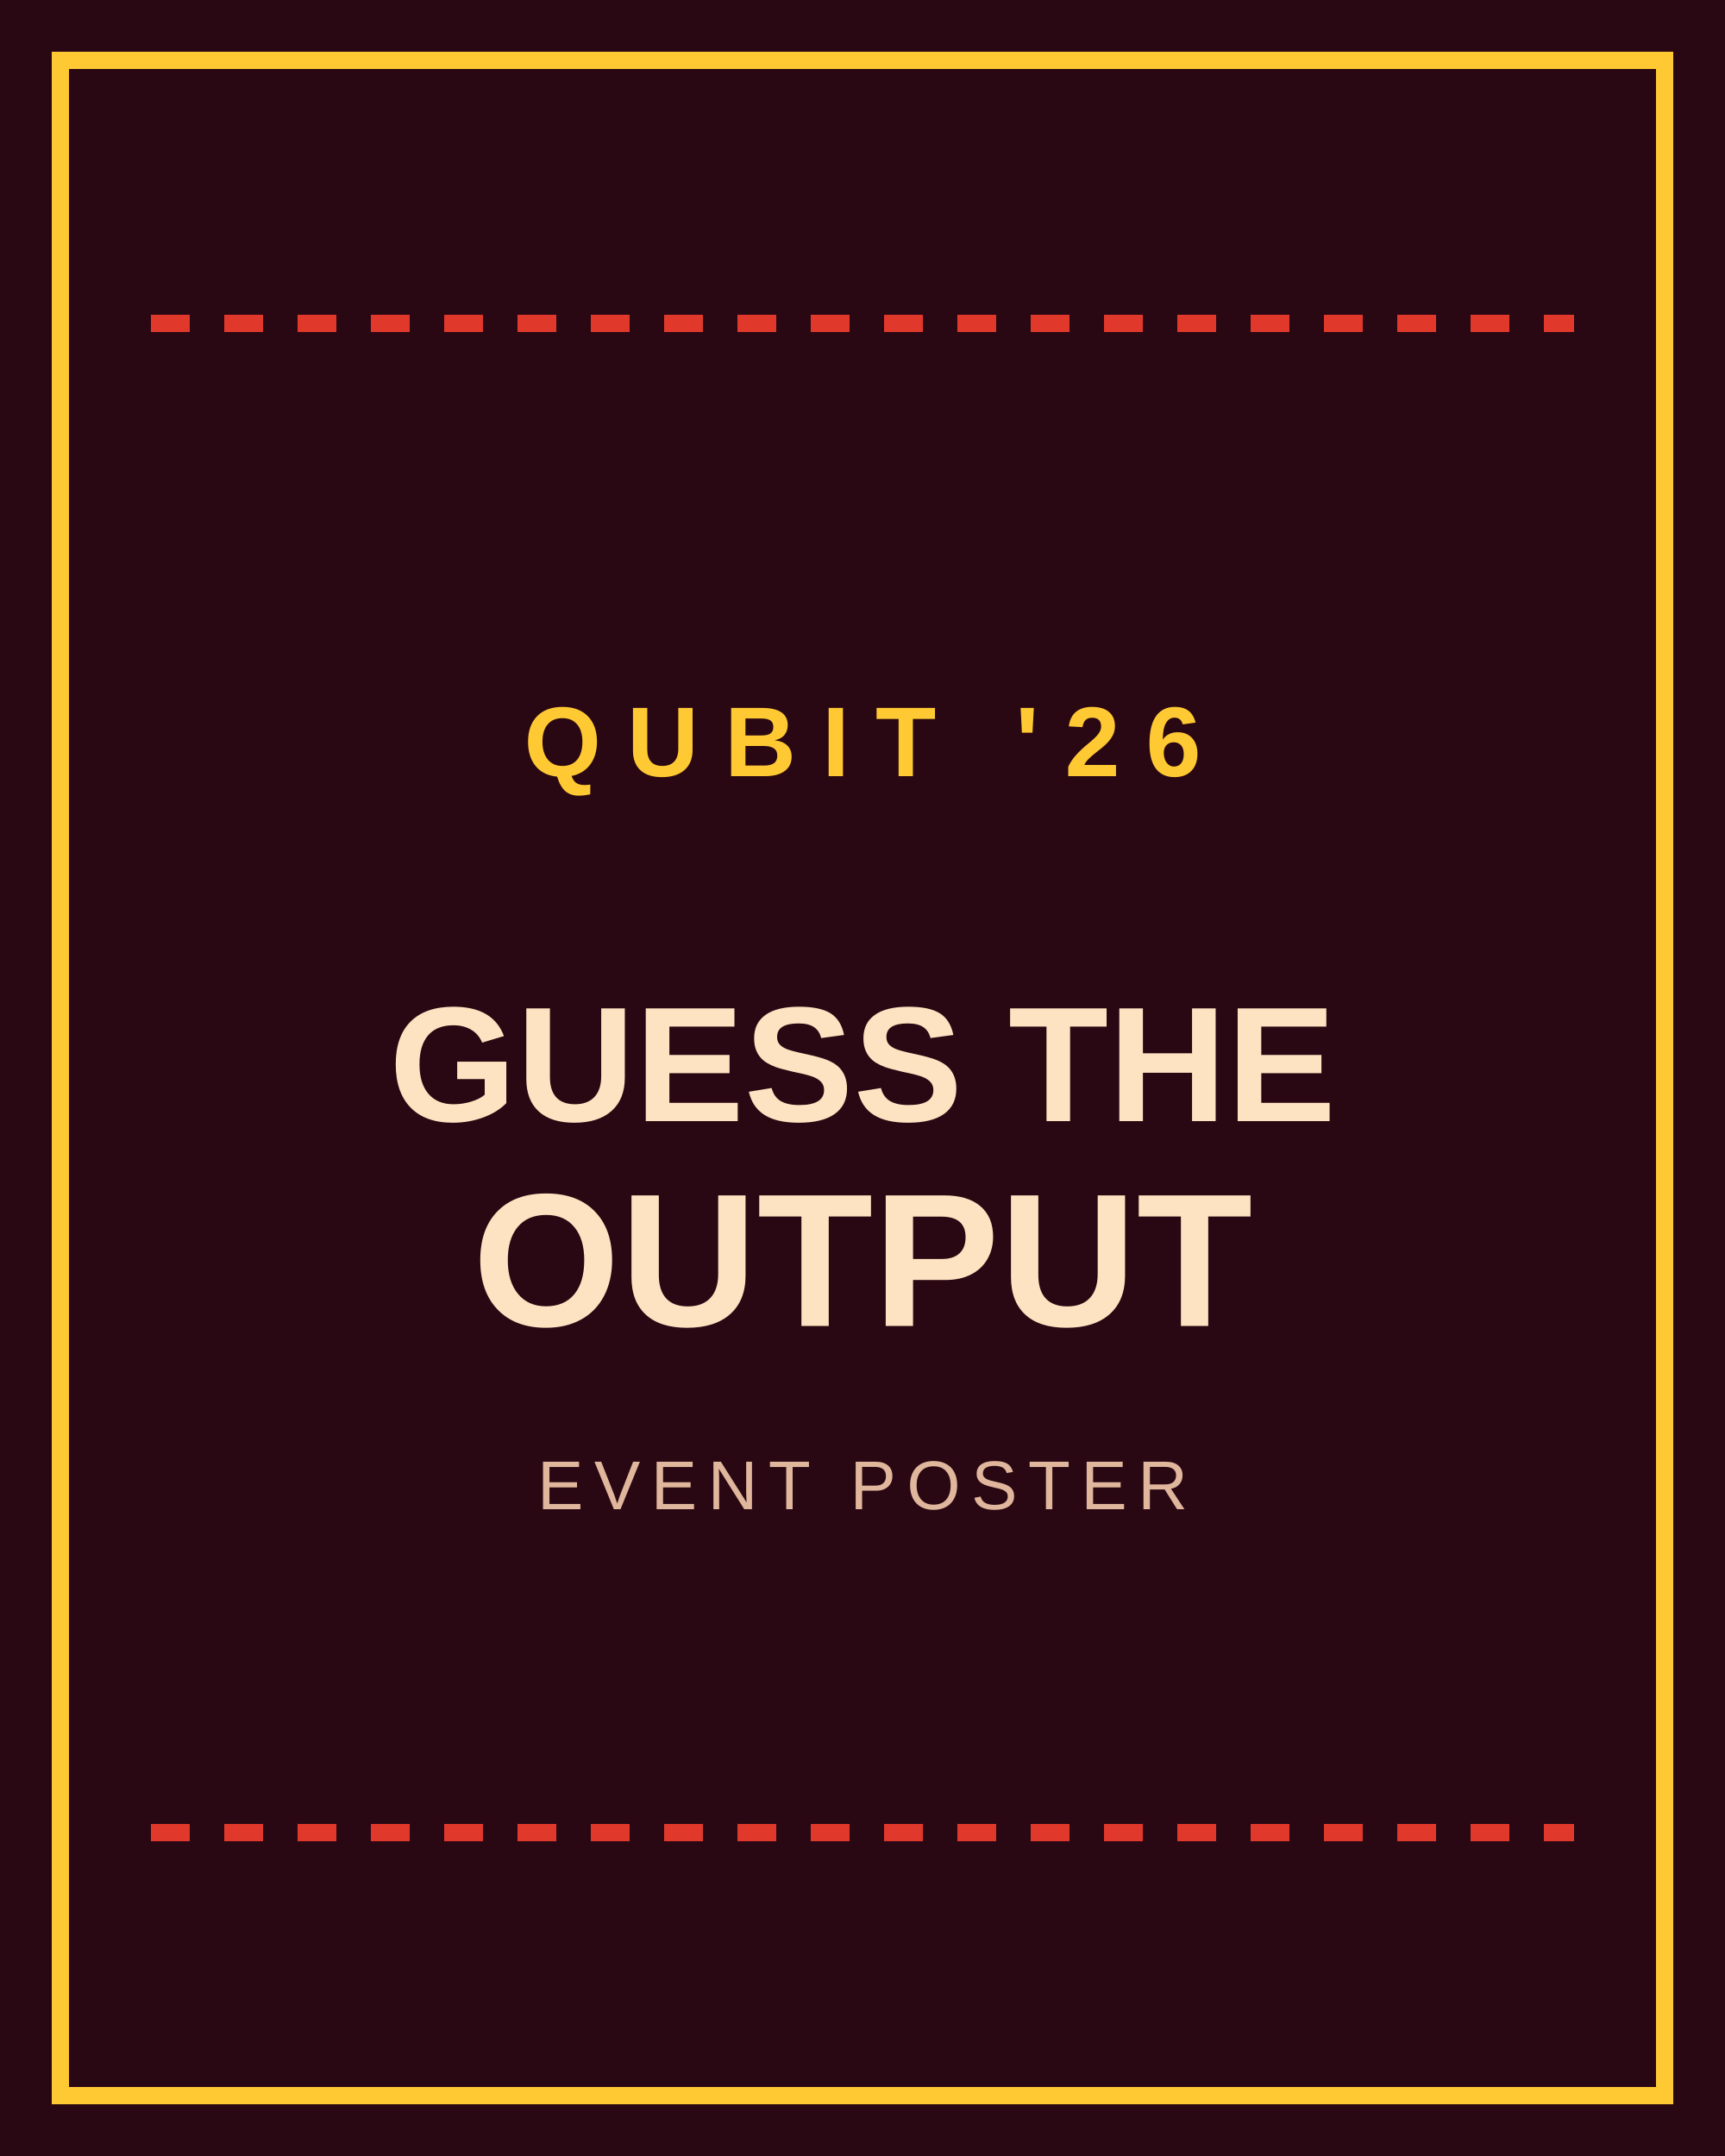
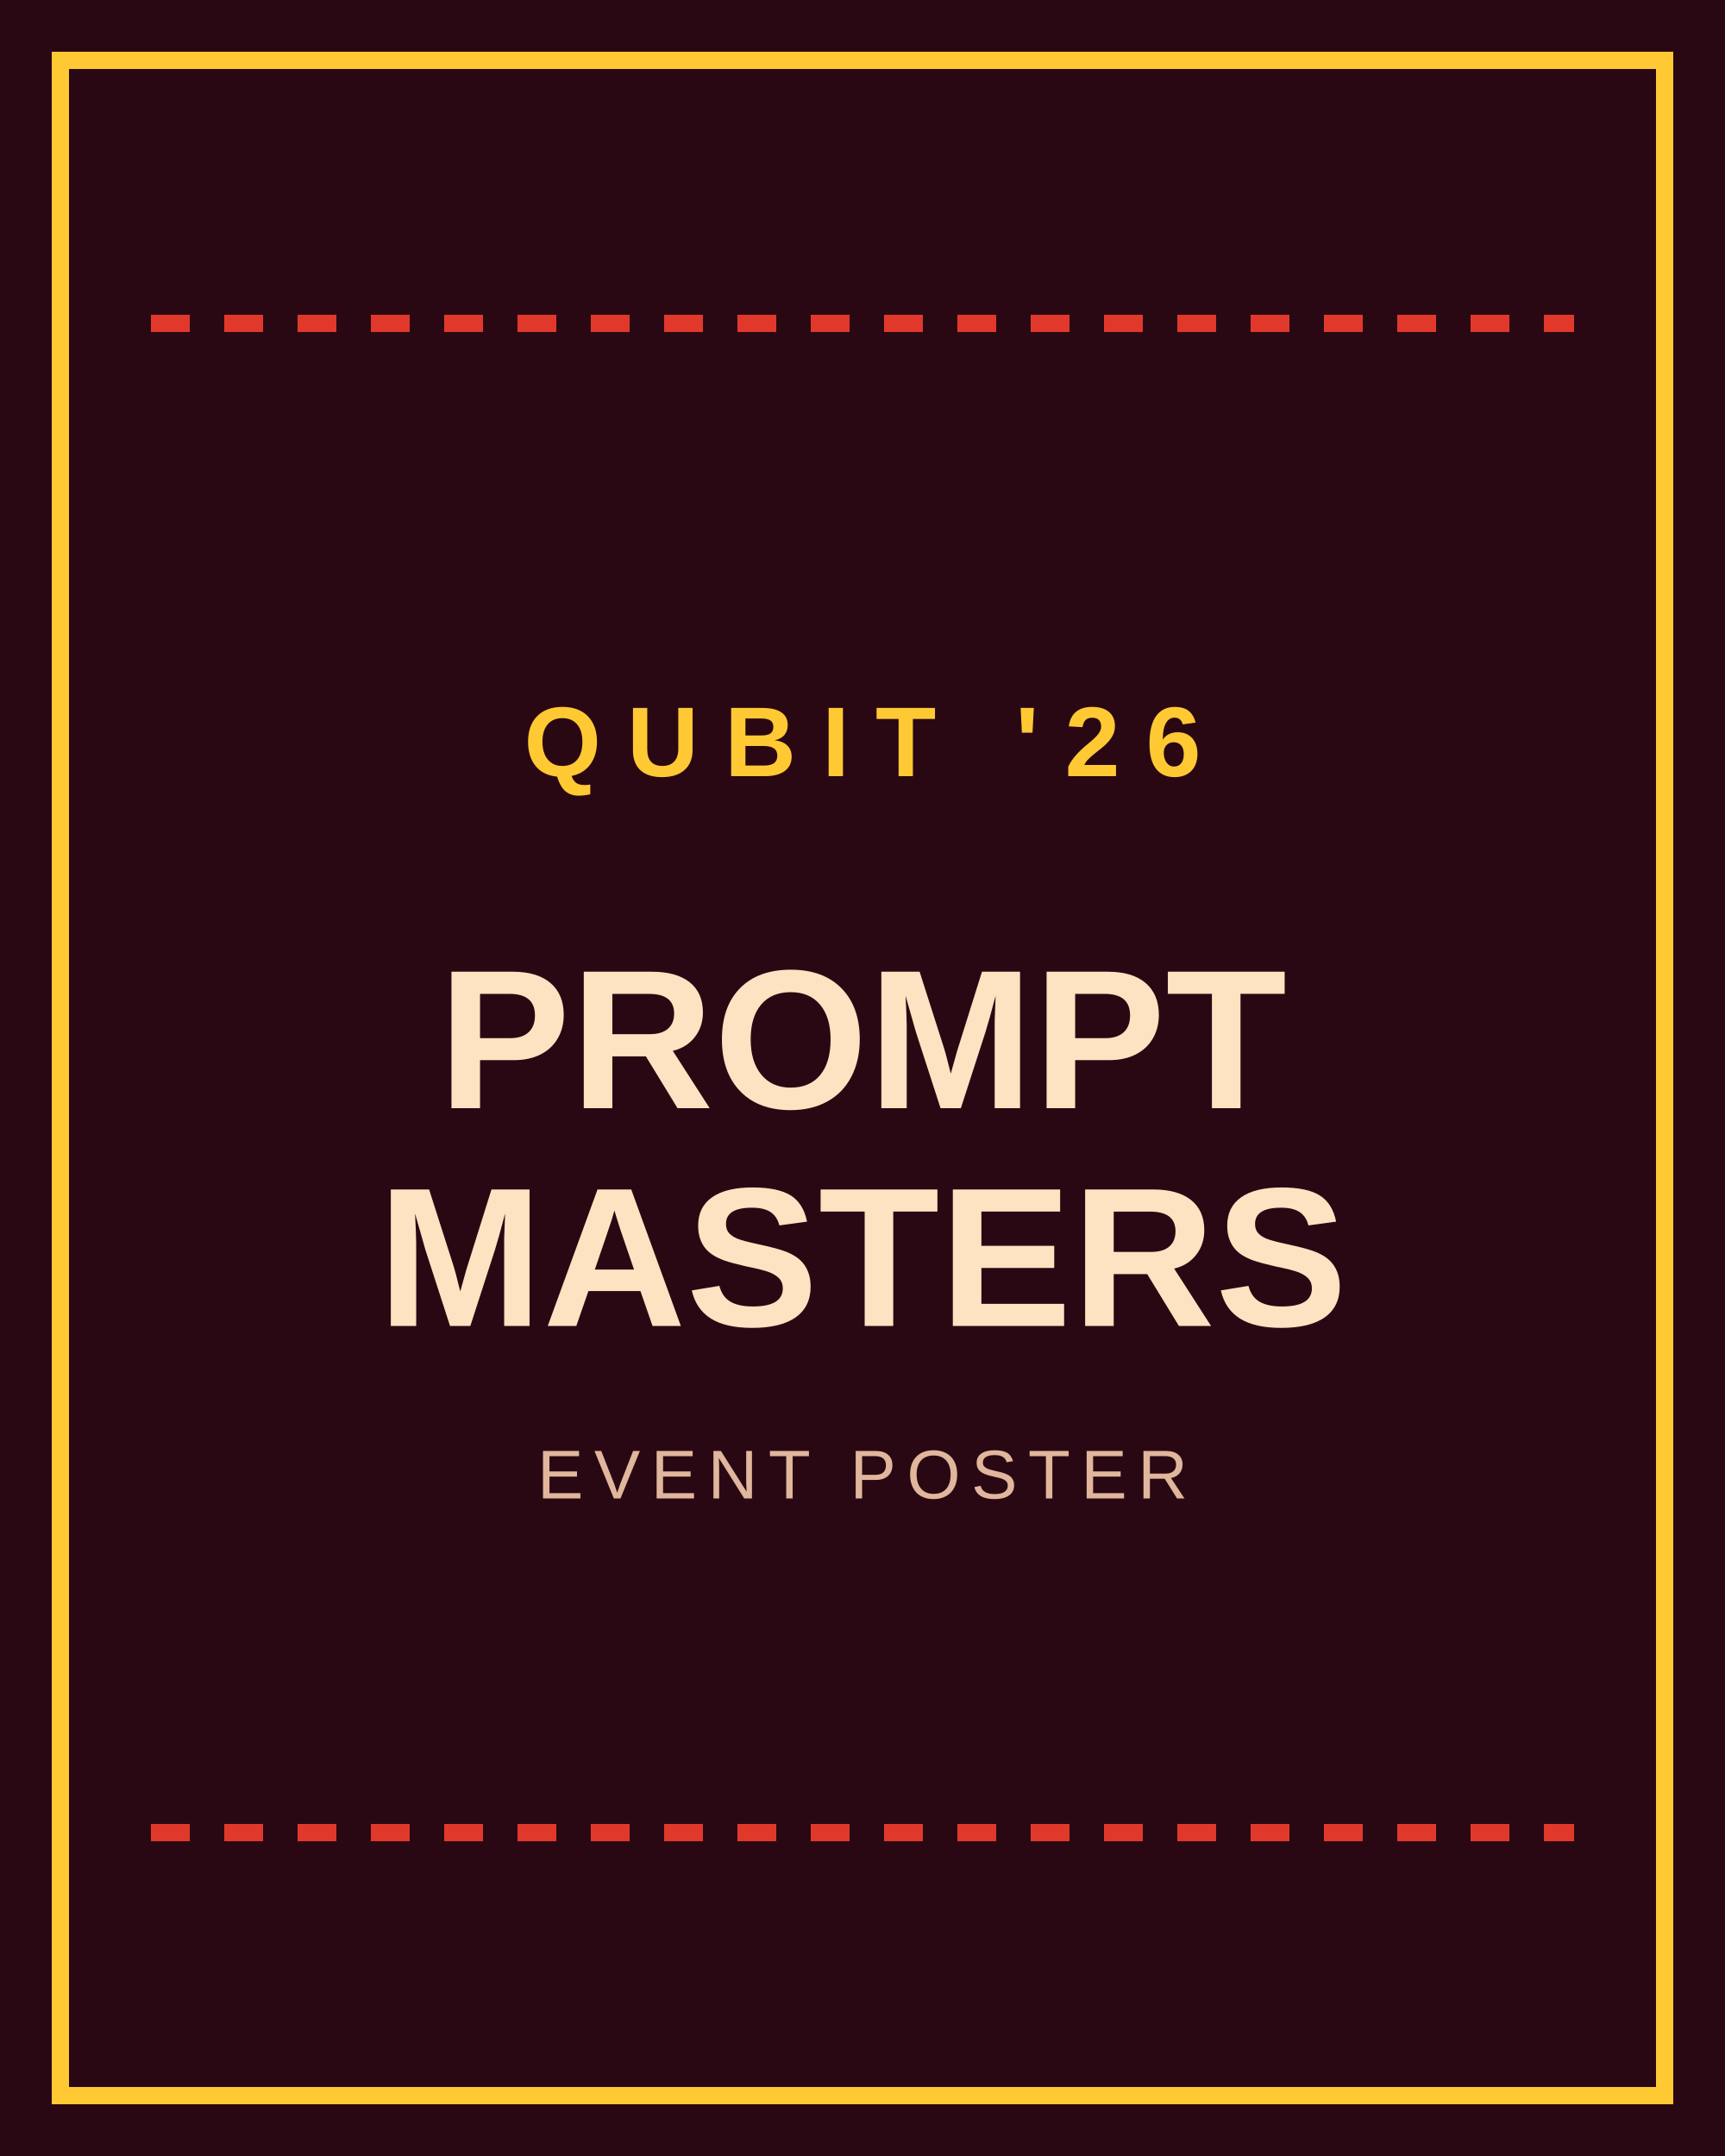
<svg xmlns="http://www.w3.org/2000/svg" viewBox="0 0 800 1000">
  <rect width="800" height="1000" fill="#2a0813" />
  <rect x="28" y="28" width="744" height="944" fill="none" stroke="#ffc933" stroke-width="8" />
  <path d="M70 150h660M70 850h660" stroke="#e0392b" stroke-width="8" stroke-dasharray="18 16" />
  <text x="400" y="360" fill="#ffc933" font-family="Arial,sans-serif" font-size="46" font-weight="700" letter-spacing="12" text-anchor="middle">QUBIT '26</text>
-   <text x="400" y="520" fill="#fde3c1" font-family="Arial,sans-serif" font-size="76" font-weight="900" text-anchor="middle">GUESS THE</text>
-   <text x="400" y="615" fill="#fde3c1" font-family="Arial,sans-serif" font-size="88" font-weight="900" text-anchor="middle">OUTPUT</text>
-   <text x="400" y="700" fill="#e0b79c" font-family="Arial,sans-serif" font-size="32" letter-spacing="5" text-anchor="middle">EVENT POSTER</text>
+   <text x="400" y="514" fill="#fde3c1" font-family="Arial,sans-serif" font-size="92" font-weight="900" text-anchor="middle">PROMPT</text>
+   <text x="400" y="615" fill="#fde3c1" font-family="Arial,sans-serif" font-size="92" font-weight="900" text-anchor="middle">MASTERS</text>
+   <text x="400" y="695" fill="#e0b79c" font-family="Arial,sans-serif" font-size="32" letter-spacing="5" text-anchor="middle">EVENT POSTER</text>
</svg>
